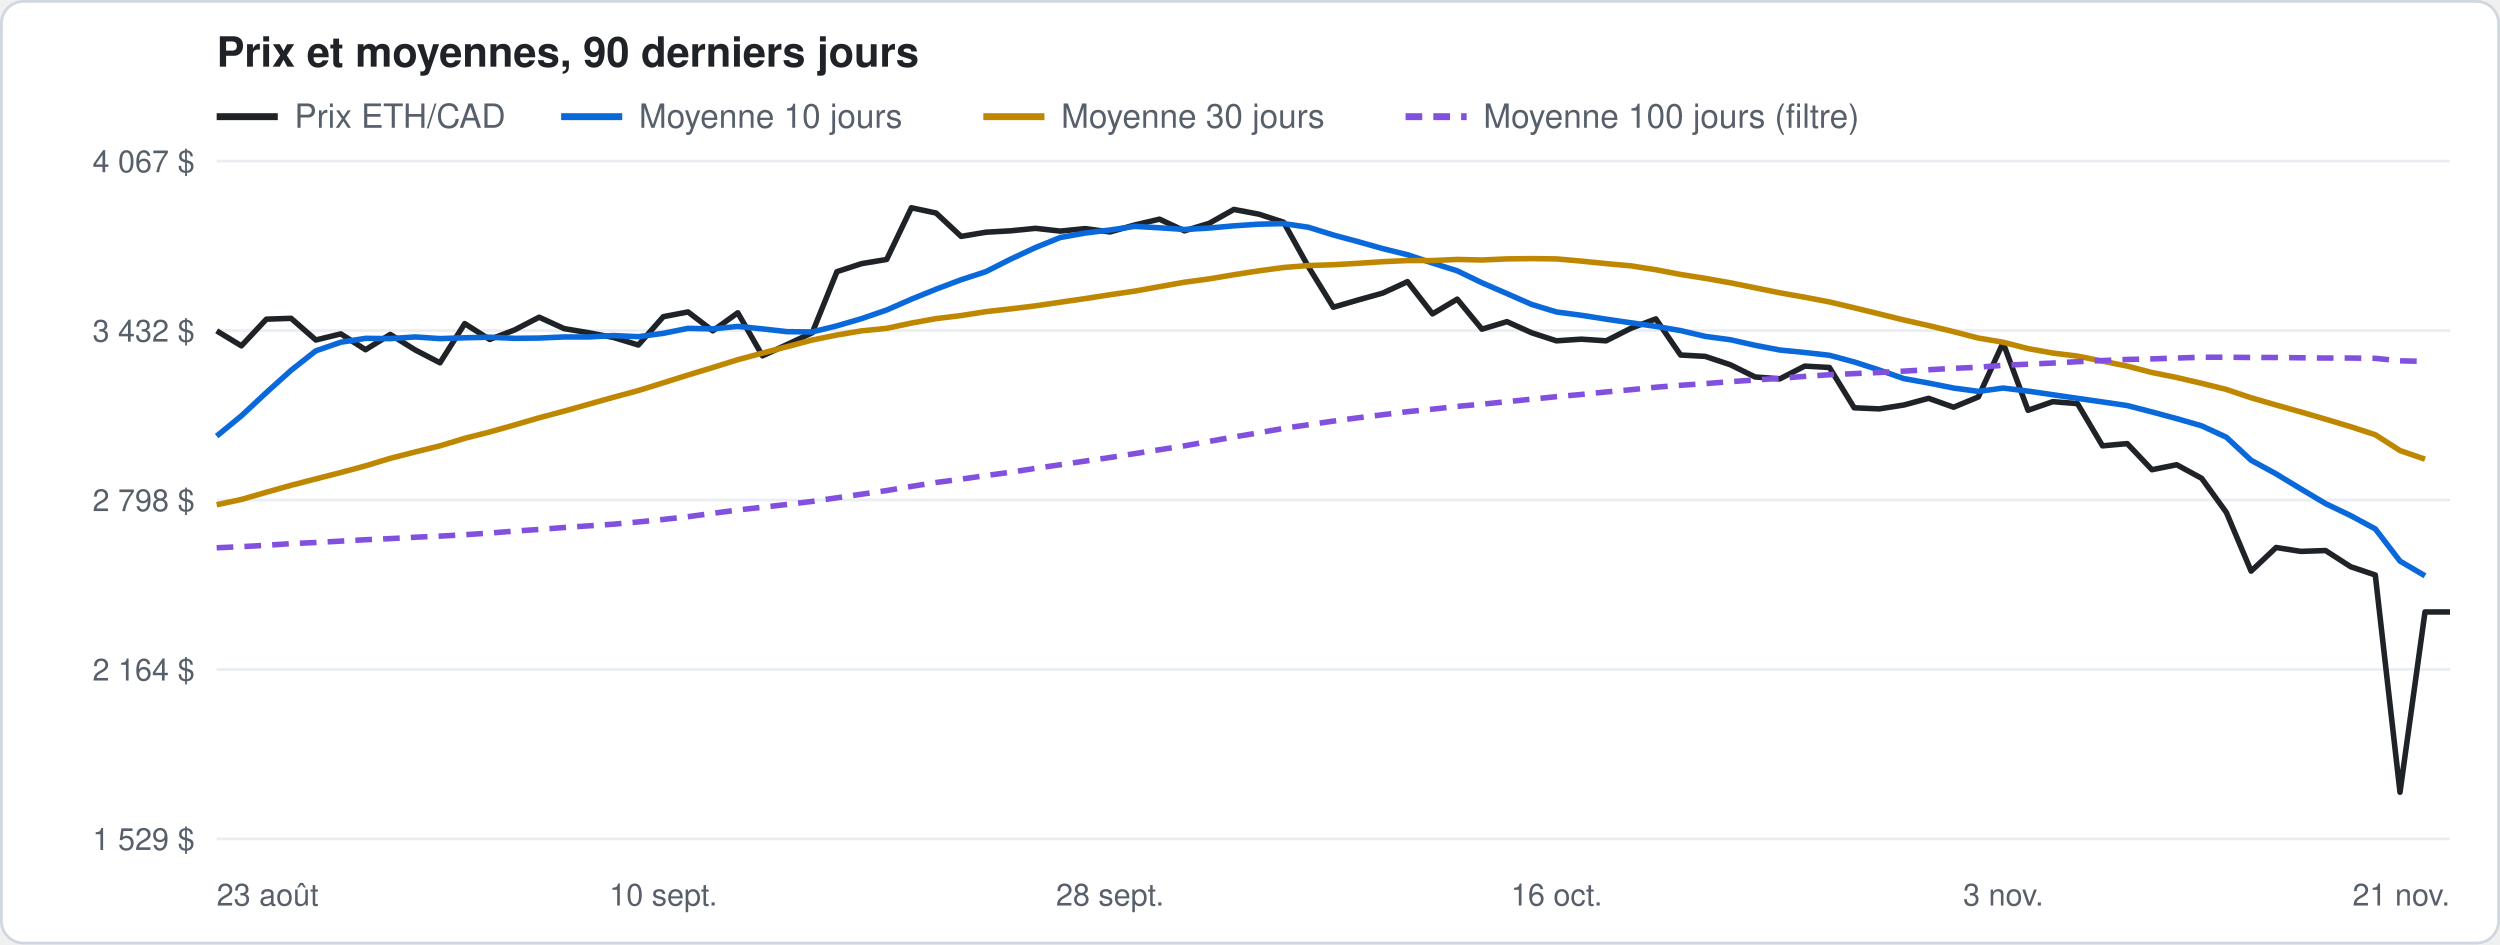
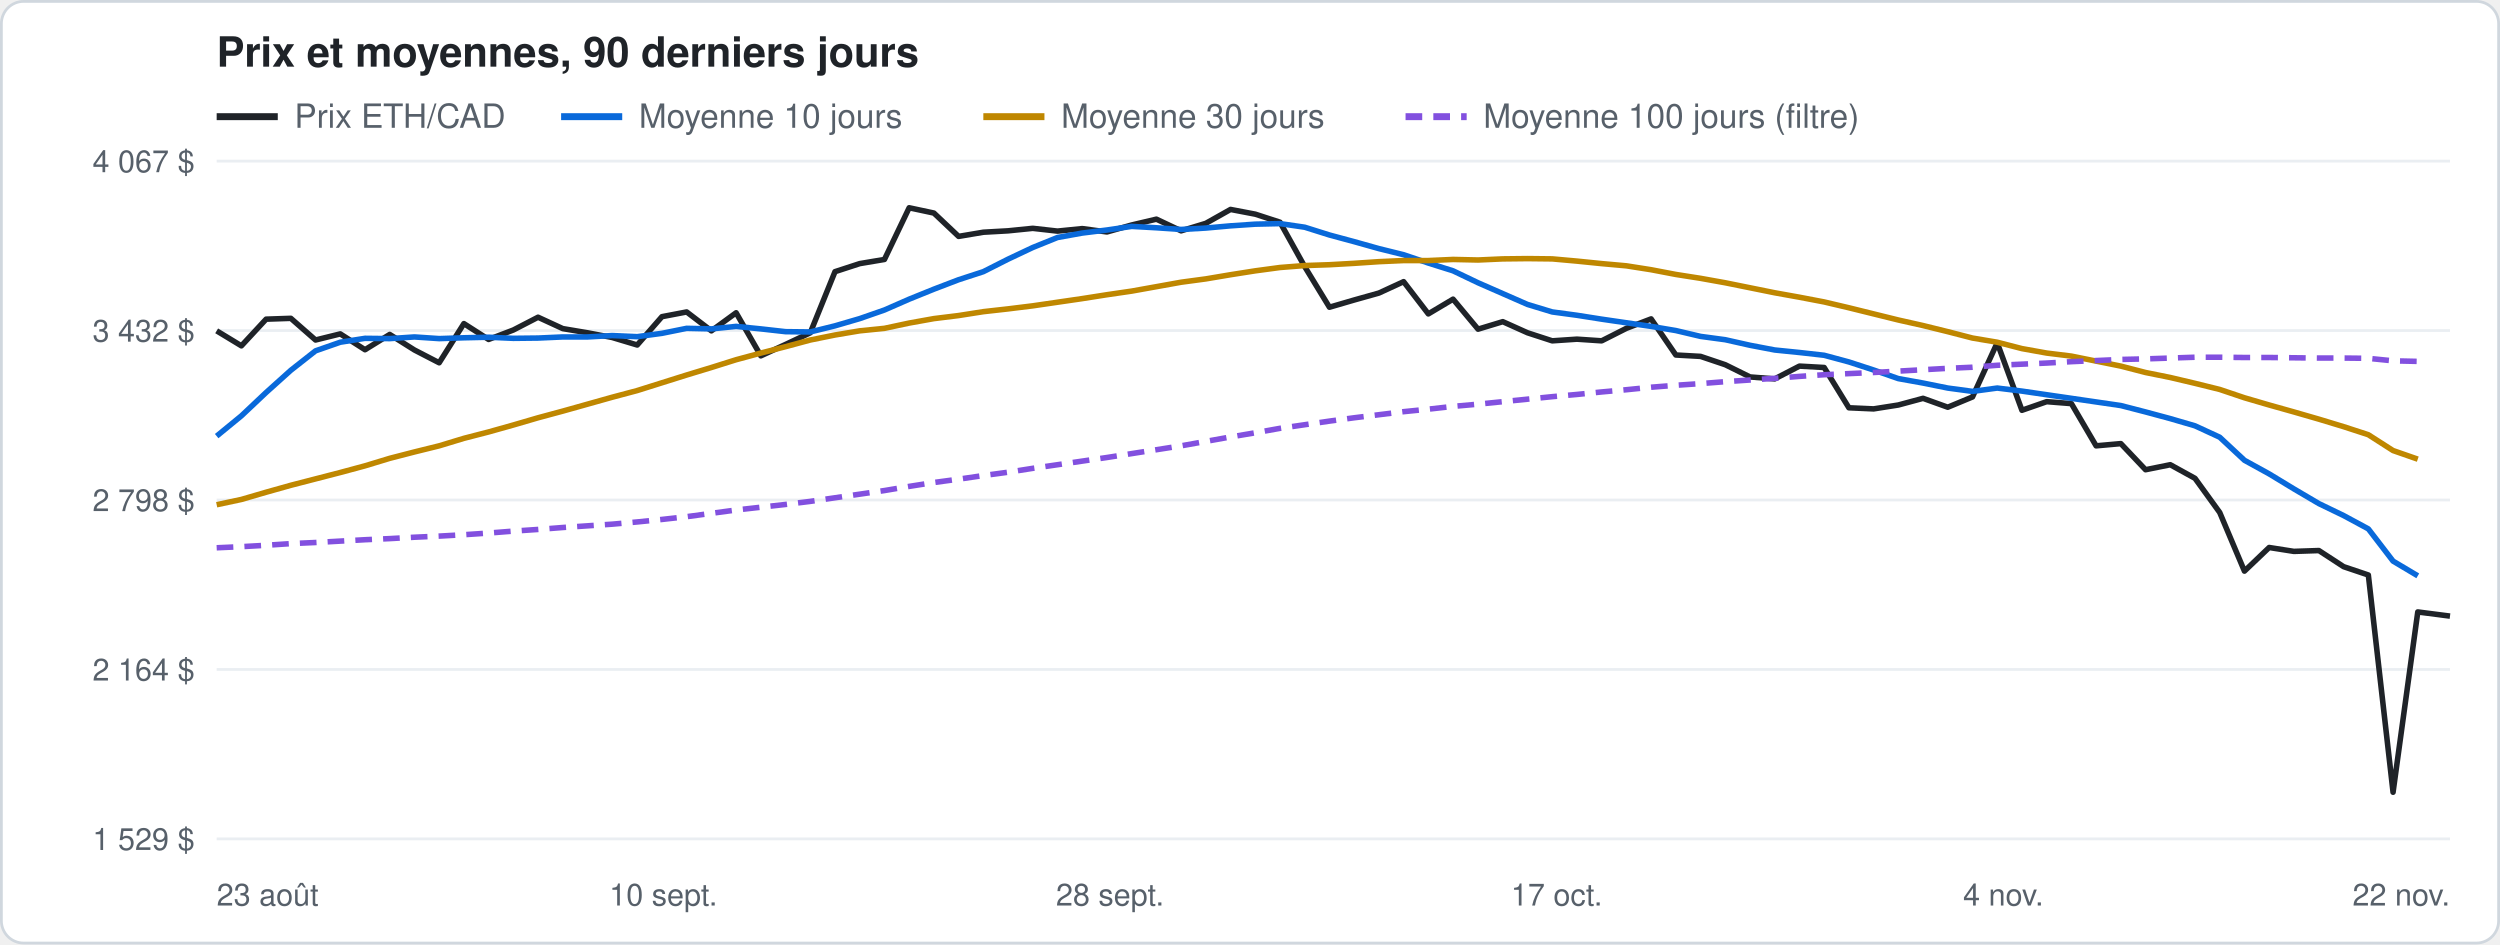
<svg xmlns="http://www.w3.org/2000/svg" width="900" height="340" viewBox="0 0 900 340" font-family="-apple-system, Segoe UI, Helvetica, Arial, sans-serif">
  <rect x="0.5" y="0.5" width="899" height="339" rx="8" fill="#ffffff" stroke="#d0d7de" />
  <text x="78" y="24" font-size="15" font-weight="600" fill="#1f2328">Prix et moyennes, 90 derniers jours</text>
  <line x1="78" y1="42" x2="100" y2="42" stroke="#1f2328" stroke-width="2.5" />
  <text x="106" y="46" font-size="12" fill="#57606a">Prix ETH/CAD</text>
  <line x1="202" y1="42" x2="224" y2="42" stroke="#0969da" stroke-width="2.5" />
  <text x="230" y="46" font-size="12" fill="#57606a">Moyenne 10 jours</text>
  <line x1="354" y1="42" x2="376" y2="42" stroke="#bf8700" stroke-width="2.5" />
  <text x="382" y="46" font-size="12" fill="#57606a">Moyenne 30 jours</text>
  <line x1="506" y1="42" x2="528" y2="42" stroke="#8250df" stroke-width="2.5" stroke-dasharray="6 4" />
  <text x="534" y="46" font-size="12" fill="#57606a">Moyenne 100 jours (filtre)</text>
  <line x1="78" y1="302.0" x2="882" y2="302.0" stroke="#eaeef2" />
  <text x="70" y="306.0" font-size="11" fill="#57606a" text-anchor="end">1 529 $</text>
  <line x1="78" y1="241.0" x2="882" y2="241.0" stroke="#eaeef2" />
  <text x="70" y="245.0" font-size="11" fill="#57606a" text-anchor="end">2 164 $</text>
  <line x1="78" y1="180.0" x2="882" y2="180.0" stroke="#eaeef2" />
  <text x="70" y="184.0" font-size="11" fill="#57606a" text-anchor="end">2 798 $</text>
  <line x1="78" y1="119.0" x2="882" y2="119.0" stroke="#eaeef2" />
  <text x="70" y="123.0" font-size="11" fill="#57606a" text-anchor="end">3 432 $</text>
  <line x1="78" y1="58.0" x2="882" y2="58.0" stroke="#eaeef2" />
  <text x="70" y="62.0" font-size="11" fill="#57606a" text-anchor="end">4 067 $</text>
  <text x="78.0" y="326" font-size="11" fill="#57606a" text-anchor="start">23 août</text>
  <text x="238.8" y="326" font-size="11" fill="#57606a" text-anchor="middle">10 sept.</text>
  <text x="399.6" y="326" font-size="11" fill="#57606a" text-anchor="middle">28 sept.</text>
-   <text x="560.4" y="326" font-size="11" fill="#57606a" text-anchor="middle">16 oct.</text>
-   <text x="721.2" y="326" font-size="11" fill="#57606a" text-anchor="middle">3 nov.</text>
-   <text x="882.0" y="326" font-size="11" fill="#57606a" text-anchor="end">21 nov.</text>
-   <polyline points="78.0,119.1 86.9,124.5 95.9,114.9 104.8,114.6 113.7,122.4 122.7,120.2 131.6,125.9 140.5,120.4 149.5,126.0 158.4,130.6 167.3,116.5 176.3,122.2 185.2,118.8 194.1,114.2 203.1,118.3 212.0,119.8 220.9,121.5 229.8,124.2 238.8,114.0 247.7,112.3 256.6,119.1 265.6,112.6 274.5,128.1 283.4,124.0 292.4,119.8 301.3,97.8 310.2,94.9 319.2,93.4 328.1,74.8 337.0,76.7 346.0,85.1 354.9,83.6 363.8,83.1 372.8,82.2 381.7,83.2 390.6,82.3 399.6,83.5 408.5,81.0 417.4,78.9 426.4,83.1 435.3,80.4 444.2,75.4 453.2,77.1 462.1,80.0 471.0,96.0 480.0,110.6 488.9,108.0 497.8,105.5 506.7,101.4 515.7,113.0 524.6,107.7 533.5,118.5 542.5,115.8 551.4,119.8 560.3,122.7 569.3,122.1 578.2,122.7 587.1,118.2 596.1,114.8 605.0,127.8 613.9,128.3 622.9,131.3 631.8,135.7 640.7,136.4 649.7,131.8 658.6,132.3 667.5,146.8 676.5,147.2 685.4,145.8 694.3,143.4 703.3,146.6 712.2,142.9 721.1,123.4 730.1,147.7 739.0,144.6 747.9,145.3 756.9,160.5 765.8,159.7 774.7,169.1 783.6,167.3 792.6,172.2 801.5,184.5 810.4,205.6 819.4,197.1 828.3,198.5 837.2,198.2 846.2,204.0 855.1,207.0 864.0,285.2 873.0,220.3 882.0,220.3" fill="none" stroke="#1f2328" stroke-width="2" stroke-linejoin="round" />
-   <polyline points="78.0,157.0 86.9,149.7 95.9,141.3 104.8,133.3 113.7,126.3 122.7,123.2 131.6,121.8 140.5,121.9 149.5,121.3 158.4,121.9 167.3,121.6 176.3,121.4 185.2,121.8 194.1,121.7 203.1,121.3 212.0,121.3 220.9,120.8 229.8,121.2 238.8,120.0 247.7,118.2 256.6,118.4 265.6,117.5 274.5,118.4 283.4,119.4 292.4,119.5 301.3,117.3 310.2,114.7 319.2,111.6 328.1,107.7 337.0,104.1 346.0,100.7 354.9,97.8 363.8,93.3 372.8,89.1 381.7,85.5 390.6,83.9 399.6,82.8 408.5,81.5 417.4,82.0 426.4,82.6 435.3,82.1 444.2,81.3 453.2,80.7 462.1,80.5 471.0,81.8 480.0,84.6 488.9,87.0 497.8,89.5 506.7,91.7 515.7,94.7 524.6,97.5 533.5,101.8 542.5,105.7 551.4,109.6 560.3,112.3 569.3,113.5 578.2,114.9 587.1,116.2 596.1,117.5 605.0,119.0 613.9,121.1 622.9,122.3 631.8,124.3 640.7,126.0 649.7,126.9 658.6,127.9 667.5,130.3 676.5,133.2 685.4,136.3 694.3,137.9 703.3,139.7 712.2,140.9 721.1,139.7 730.1,140.8 739.0,142.1 747.9,143.4 756.9,144.7 765.8,146.0 774.7,148.3 783.6,150.7 792.6,153.3 801.5,157.4 810.4,165.7 819.4,170.6 828.3,176.0 837.2,181.3 846.2,185.6 855.1,190.4 864.0,202.0 873.0,207.3" fill="none" stroke="#0969da" stroke-width="2" stroke-linejoin="round" />
-   <polyline points="78.0,181.7 86.9,179.8 95.9,177.2 104.8,174.7 113.7,172.4 122.7,170.1 131.6,167.7 140.5,165.0 149.5,162.7 158.4,160.5 167.3,157.8 176.3,155.5 185.2,153.0 194.1,150.4 203.1,148.0 212.0,145.5 220.9,143.0 229.8,140.6 238.8,137.8 247.7,135.0 256.6,132.3 265.6,129.5 274.5,127.1 283.4,124.8 292.4,122.4 301.3,120.6 310.2,119.1 319.2,118.2 328.1,116.3 337.0,114.7 346.0,113.6 354.9,112.2 363.8,111.2 372.8,110.1 381.7,108.8 390.6,107.5 399.6,106.1 408.5,104.8 417.4,103.2 426.4,101.6 435.3,100.4 444.2,98.9 453.2,97.5 462.1,96.3 471.0,95.6 480.0,95.3 488.9,94.8 497.8,94.2 506.7,93.8 515.7,93.8 524.6,93.4 533.5,93.6 542.5,93.2 551.4,93.1 560.3,93.2 569.3,94.0 578.2,94.9 587.1,95.7 596.1,97.1 605.0,98.8 613.9,100.2 622.9,101.8 631.8,103.6 640.7,105.4 649.7,107.0 658.6,108.7 667.5,110.8 676.5,113.0 685.4,115.2 694.3,117.2 703.3,119.4 712.2,121.7 721.1,123.2 730.1,125.5 739.0,127.1 747.9,128.2 756.9,130.0 765.8,131.8 774.7,134.1 783.6,135.9 792.6,138.0 801.5,140.2 810.4,143.2 819.4,145.8 828.3,148.3 837.2,150.9 846.2,153.6 855.1,156.5 864.0,162.2 873.0,165.3" fill="none" stroke="#bf8700" stroke-width="2" stroke-linejoin="round" />
-   <polyline points="78.0,197.2 86.9,196.8 95.9,196.3 104.8,195.7 113.7,195.3 122.7,194.8 131.6,194.3 140.5,193.9 149.5,193.4 158.4,193.0 167.3,192.5 176.3,191.9 185.2,191.2 194.1,190.6 203.1,189.9 212.0,189.3 220.9,188.7 229.8,187.9 238.8,187.0 247.7,186.0 256.6,184.8 265.6,183.6 274.5,182.6 283.4,181.6 292.4,180.5 301.3,179.2 310.2,177.9 319.2,176.6 328.1,175.1 337.0,173.7 346.0,172.5 354.9,171.2 363.8,170.0 372.8,168.6 381.7,167.3 390.6,166.0 399.6,164.7 408.5,163.3 417.4,161.9 426.4,160.5 435.3,158.9 444.2,157.3 453.2,155.8 462.1,154.2 471.0,152.9 480.0,151.6 488.9,150.4 497.8,149.3 506.7,148.2 515.7,147.3 524.6,146.3 533.5,145.5 542.5,144.6 551.4,143.7 560.3,142.8 569.3,142.0 578.2,141.1 587.1,140.3 596.1,139.4 605.0,138.7 613.9,138.1 622.9,137.4 631.8,136.8 640.7,136.2 649.7,135.5 658.6,134.9 667.5,134.5 676.5,134.1 685.4,133.6 694.3,133.1 703.3,132.6 712.2,132.2 721.1,131.5 730.1,131.1 739.0,130.7 747.9,130.2 756.9,129.8 765.8,129.4 774.7,129.2 783.6,128.9 792.6,128.6 801.5,128.6 810.4,128.7 819.4,128.7 828.3,128.8 837.2,128.9 846.2,128.9 855.1,129.0 864.0,129.9 873.0,130.1" fill="none" stroke="#8250df" stroke-width="2" stroke-linejoin="round" stroke-dasharray="6 4" />
+   <text x="560.4" y="326" font-size="11" fill="#57606a" text-anchor="middle">17 oct.</text>
+   <text x="721.2" y="326" font-size="11" fill="#57606a" text-anchor="middle">4 nov.</text>
+   <text x="882.0" y="326" font-size="11" fill="#57606a" text-anchor="end">22 nov.</text>
+   <polyline points="78.0,119.1 86.9,124.5 95.8,114.9 104.7,114.6 113.6,122.4 122.5,120.2 131.4,125.9 140.3,120.4 149.2,126.0 158.1,130.6 167.0,116.5 175.9,122.2 184.8,118.8 193.7,114.2 202.6,118.3 211.5,119.8 220.4,121.5 229.4,124.2 238.3,114.0 247.2,112.3 256.1,119.1 265.0,112.6 273.9,128.1 282.8,124.0 291.7,119.8 300.6,97.8 309.5,94.9 318.4,93.4 327.3,74.8 336.2,76.7 345.1,85.1 354.0,83.6 362.9,83.1 371.8,82.2 380.7,83.2 389.6,82.3 398.5,83.5 407.4,81.0 416.3,78.9 425.2,83.1 434.1,80.4 443.0,75.4 451.9,77.1 460.8,80.0 469.7,96.0 478.6,110.6 487.5,108.0 496.4,105.5 505.3,101.4 514.2,113.0 523.1,107.7 532.1,118.5 541.0,115.8 549.9,119.8 558.8,122.7 567.7,122.1 576.6,122.7 585.5,118.2 594.4,114.8 603.3,127.8 612.2,128.3 621.1,131.3 630.0,135.7 638.9,136.4 647.8,131.8 656.7,132.3 665.6,146.8 674.5,147.2 683.4,145.8 692.3,143.4 701.2,146.6 710.1,142.9 719.0,123.4 727.9,147.7 736.8,144.6 745.7,145.3 754.6,160.5 763.5,159.7 772.4,169.1 781.3,167.3 790.2,172.2 799.1,184.5 808.0,205.6 816.9,197.1 825.8,198.5 834.8,198.2 843.7,204.0 852.6,207.0 861.5,285.2 870.4,220.3 882.0,221.8" fill="none" stroke="#1f2328" stroke-width="2" stroke-linejoin="round" />
+   <polyline points="78.0,157.0 86.9,149.7 95.8,141.3 104.7,133.3 113.6,126.3 122.5,123.2 131.4,121.8 140.3,121.9 149.2,121.3 158.1,121.9 167.0,121.6 175.9,121.4 184.8,121.8 193.7,121.7 202.6,121.3 211.5,121.3 220.4,120.8 229.4,121.2 238.3,120.0 247.2,118.2 256.1,118.4 265.0,117.5 273.9,118.4 282.8,119.4 291.7,119.5 300.6,117.3 309.5,114.7 318.4,111.6 327.3,107.7 336.2,104.1 345.1,100.7 354.0,97.8 362.9,93.3 371.8,89.1 380.7,85.5 389.6,83.9 398.5,82.8 407.4,81.5 416.3,82.0 425.2,82.6 434.1,82.1 443.0,81.3 451.9,80.7 460.8,80.5 469.7,81.8 478.6,84.6 487.5,87.0 496.4,89.5 505.3,91.7 514.2,94.7 523.1,97.5 532.1,101.8 541.0,105.7 549.9,109.6 558.8,112.3 567.7,113.5 576.6,114.9 585.5,116.2 594.4,117.5 603.3,119.0 612.2,121.1 621.1,122.3 630.0,124.3 638.9,126.0 647.8,126.9 656.7,127.9 665.6,130.3 674.5,133.2 683.4,136.3 692.3,137.9 701.2,139.7 710.1,140.9 719.0,139.7 727.9,140.8 736.8,142.1 745.7,143.4 754.6,144.7 763.5,146.0 772.4,148.3 781.3,150.7 790.2,153.3 799.1,157.4 808.0,165.7 816.9,170.6 825.8,176.0 834.8,181.3 843.7,185.6 852.6,190.4 861.5,202.0 870.4,207.3" fill="none" stroke="#0969da" stroke-width="2" stroke-linejoin="round" />
+   <polyline points="78.0,181.7 86.9,179.8 95.8,177.2 104.7,174.7 113.6,172.4 122.5,170.1 131.4,167.7 140.3,165.0 149.2,162.7 158.1,160.5 167.0,157.8 175.9,155.5 184.8,153.0 193.7,150.4 202.6,148.0 211.5,145.5 220.4,143.0 229.4,140.6 238.3,137.8 247.2,135.0 256.1,132.3 265.0,129.5 273.9,127.1 282.8,124.8 291.7,122.4 300.6,120.6 309.5,119.1 318.4,118.2 327.3,116.3 336.2,114.7 345.1,113.6 354.0,112.2 362.9,111.2 371.8,110.1 380.7,108.8 389.6,107.5 398.5,106.1 407.4,104.8 416.3,103.2 425.2,101.6 434.1,100.4 443.0,98.9 451.9,97.5 460.8,96.3 469.7,95.6 478.6,95.3 487.5,94.8 496.4,94.2 505.3,93.8 514.2,93.8 523.1,93.4 532.1,93.6 541.0,93.2 549.9,93.1 558.8,93.2 567.7,94.0 576.6,94.9 585.5,95.7 594.4,97.1 603.3,98.8 612.2,100.2 621.1,101.8 630.0,103.6 638.9,105.4 647.8,107.0 656.7,108.7 665.6,110.8 674.5,113.0 683.4,115.2 692.3,117.2 701.2,119.4 710.1,121.7 719.0,123.2 727.9,125.5 736.8,127.1 745.7,128.2 754.6,130.0 763.5,131.8 772.4,134.1 781.3,135.9 790.2,138.0 799.1,140.2 808.0,143.2 816.9,145.8 825.8,148.3 834.8,150.9 843.7,153.6 852.6,156.5 861.5,162.2 870.4,165.3" fill="none" stroke="#bf8700" stroke-width="2" stroke-linejoin="round" />
+   <polyline points="78.0,197.2 86.9,196.8 95.8,196.3 104.7,195.7 113.6,195.3 122.5,194.8 131.4,194.3 140.3,193.9 149.2,193.4 158.1,193.0 167.0,192.5 175.9,191.9 184.8,191.2 193.7,190.6 202.6,189.9 211.5,189.3 220.4,188.7 229.4,187.9 238.3,187.0 247.2,186.0 256.1,184.8 265.0,183.6 273.9,182.6 282.8,181.6 291.7,180.5 300.6,179.2 309.5,177.9 318.4,176.6 327.3,175.1 336.2,173.7 345.1,172.5 354.0,171.2 362.9,170.0 371.8,168.6 380.7,167.3 389.6,166.0 398.5,164.7 407.4,163.3 416.3,161.9 425.2,160.5 434.1,158.9 443.0,157.3 451.9,155.8 460.8,154.2 469.7,152.9 478.6,151.6 487.5,150.4 496.4,149.3 505.3,148.2 514.2,147.3 523.1,146.3 532.1,145.5 541.0,144.6 549.9,143.7 558.8,142.8 567.7,142.0 576.6,141.1 585.5,140.3 594.4,139.4 603.3,138.7 612.2,138.1 621.1,137.4 630.0,136.8 638.9,136.2 647.8,135.5 656.7,134.9 665.6,134.5 674.5,134.1 683.4,133.6 692.3,133.1 701.2,132.6 710.1,132.2 719.0,131.5 727.9,131.1 736.8,130.7 745.7,130.2 754.6,129.8 763.5,129.4 772.4,129.2 781.3,128.9 790.2,128.6 799.1,128.6 808.0,128.7 816.9,128.7 825.8,128.8 834.8,128.9 843.7,128.9 852.6,129.0 861.5,129.9 870.4,130.1" fill="none" stroke="#8250df" stroke-width="2" stroke-linejoin="round" stroke-dasharray="6 4" />
</svg>
